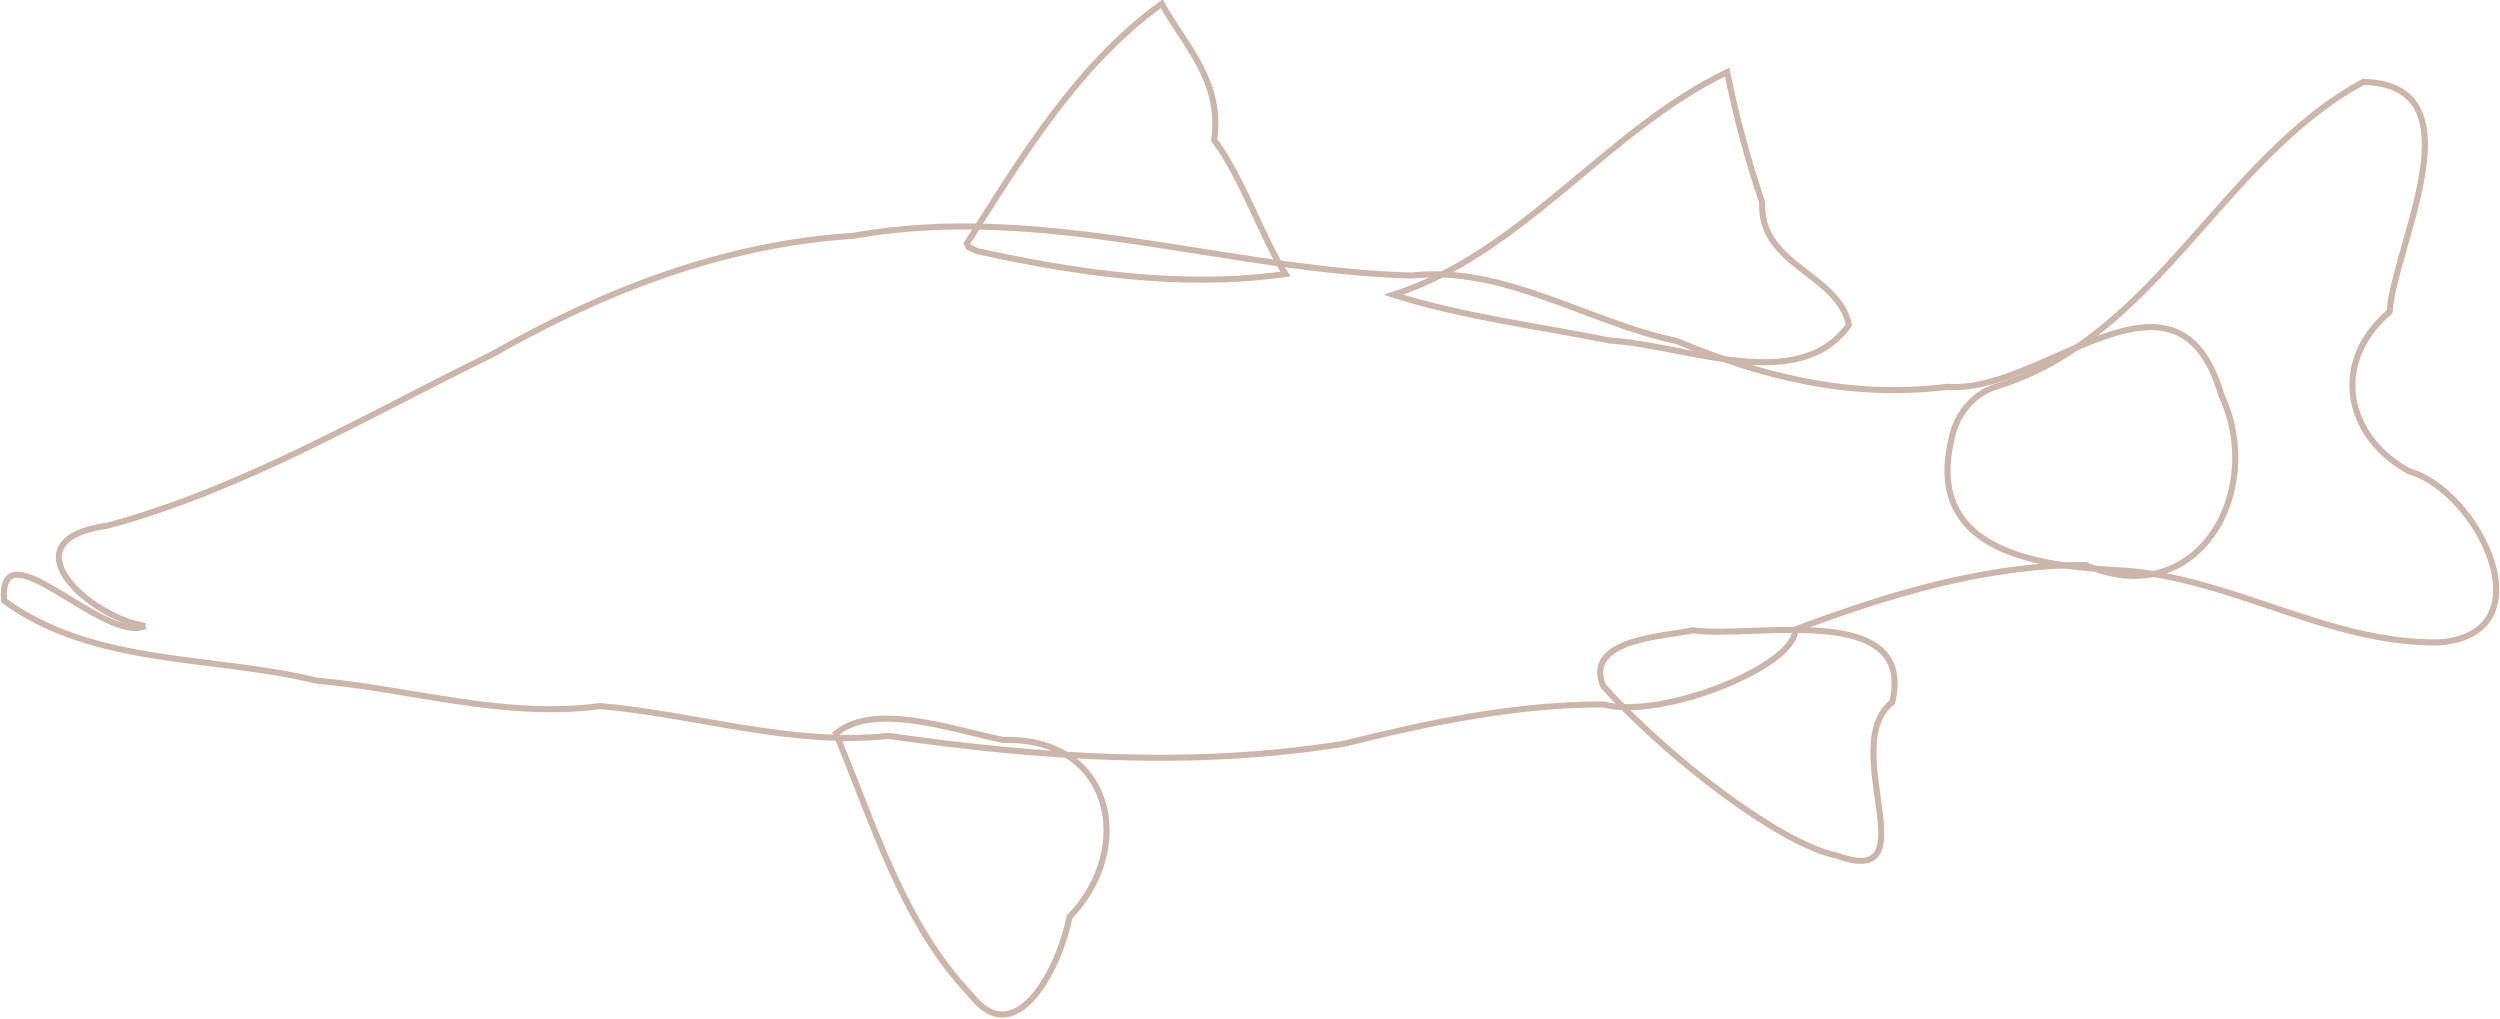
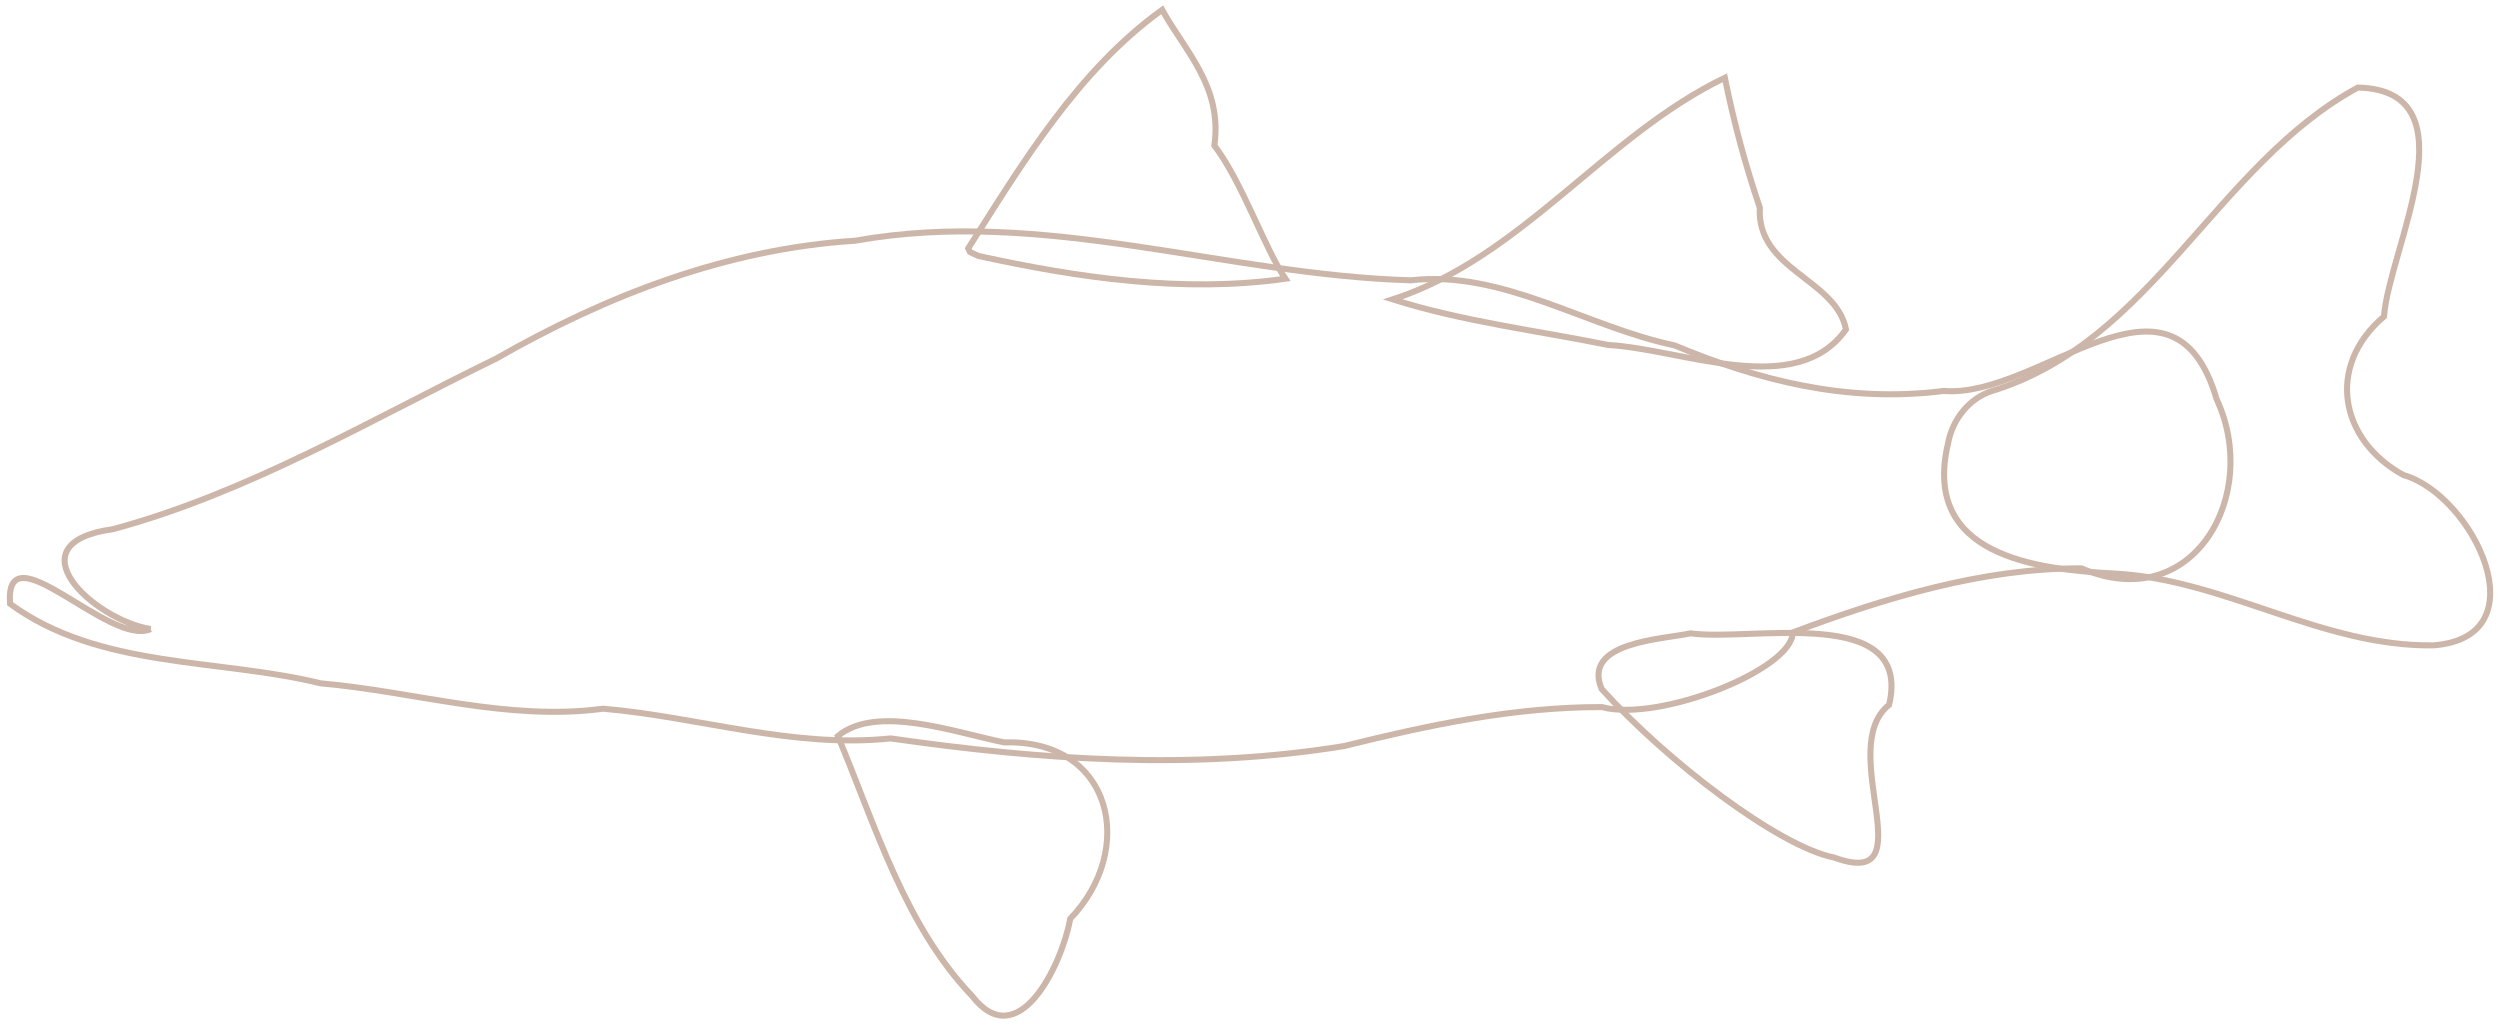
- <svg xmlns="http://www.w3.org/2000/svg" width="411.286" height="167.526" id="svg6885" version="1.1">
+ <svg xmlns="http://www.w3.org/2000/svg" width="413.286" height="169.526" id="svg6885" version="1.1">
  <defs id="defs6887" />
-   <g id="layer1" transform="translate(-169.3568,-448.5992)">
+   <g id="layer1" transform="translate(-168.3568,-447.5992)">
    <g transform="matrix(1.25,0,0,-1.25,-613.6994,1039.222)" id="g6540" style="fill:none;stroke:#CCB5A9;stroke-opacity:1;stroke-width:1px">
      <path vector-effect="non-scaling-stroke" style="fill:none;stroke:#CCB5A9;stroke-opacity:1;stroke-width:1px" d="m 645.567,390.1 c -7.605,1.265 -18.48,11.372 -4.949,13.221 17.908,4.842 34.099,14.482 50.668,22.564 14.613,8.358 30.54,14.523 47.49,15.581 24.716,4.443 48.892,-4.53 73.452,-5.239 12.153,1.38 23.17,-6.146 34.863,-8.601 10.826,-4.527 22.646,-7.679 35.619,-6.031 12.597,-1.041 30.235,18.926 36.094,-1.104 5.89,-12.617 -3.084,-28.682 -17.895,-22.358 -13.076,0.049 -26.02,-3.924 -38.179,-8.484 0.033,-4.862 -17.655,-11.906 -25.246,-9.862 -11.588,0.017 -22.909,-2.379 -34.072,-5.154 -19.914,-3.247 -40.144,-1.834 -59.986,1.01 -12.903,-1.355 -25.329,2.833 -38.022,3.93 -12.536,-1.695 -24.956,2.266 -37.353,3.354 -13.643,3.339 -29.234,1.88 -41.079,10.519 -0.738,10.125 13.169,-5.767 18.594,-3.346 z" id="path346" />
      <path vector-effect="non-scaling-stroke" style="fill:none;stroke:#CCB5A9;stroke-opacity:1;stroke-width:1px" d="m 753.693,440.451 c 7.234,11.382 14.545,23.555 25.651,31.547 2.994,-5.447 8.004,-10.124 6.904,-17.95 3.649,-4.76 6.697,-13.699 9.393,-17.609 -13.462,-1.921 -27.39,0.116 -40.598,3.01 l -1.116,0.52 -0.234,0.482 z" id="path350" />
      <path vector-effect="non-scaling-stroke" style="fill:none;stroke:#CCB5A9;stroke-opacity:1;stroke-width:1px" d="m 809.841,433.702 c 17.105,5.579 27.98,21.623 43.915,29.312 1.256,-6.168 2.711,-11.492 4.623,-17.181 -0.416,-8.27 10.069,-9.383 11.401,-16.102 -6.564,-9.301 -21.562,-2.621 -31.455,-2.054 -9.493,1.917 -19.258,3.103 -28.484,6.025 z" id="path354" />
      <path vector-effect="non-scaling-stroke" style="fill:none;stroke:#CCB5A9;stroke-opacity:1;stroke-width:1px" d="m 889.1,421.597 c 21.231,6.496 29.662,29.966 48.378,40.122 15.529,-0.356 4.098,-21.4 3.454,-30.272 -7.747,-6.595 -5.83,-16.375 2.57,-20.974 9.22,-2.613 18.371,-21.44 3.967,-22.523 -14.733,-0.213 -27.486,8.67 -42.059,9.49 -10.589,0.545 -25.645,2.373 -22.135,17.217 0.57,3.12 2.746,5.96 5.826,6.94 z" id="path358" />
      <path vector-effect="non-scaling-stroke" style="fill:none;stroke:#CCB5A9;stroke-opacity:1;stroke-width:1px" d="m 837.463,382.185 c 8.607,-9.562 23.401,-20.829 30.737,-22.295 12.417,-4.53 -0.013,14.402 7.285,20.199 3.152,13.426 -18.276,8.317 -26.283,9.45 -3.657,-0.813 -14.377,-1.109 -11.739,-7.354 z" id="path362" />
      <path vector-effect="non-scaling-stroke" style="fill:none;stroke:#CCB5A9;stroke-opacity:1;stroke-width:1px" d="m 736.454,375.952 c 4.952,-11.779 8.798,-24.992 17.75,-34.372 6.034,-7.803 11.795,3.824 12.99,10.221 8.798,9.145 5.629,23.723 -8.731,23.313 -6.587,1.319 -16.904,5.087 -22.009,0.838 z" id="path366" />
    </g>
  </g>
</svg>
